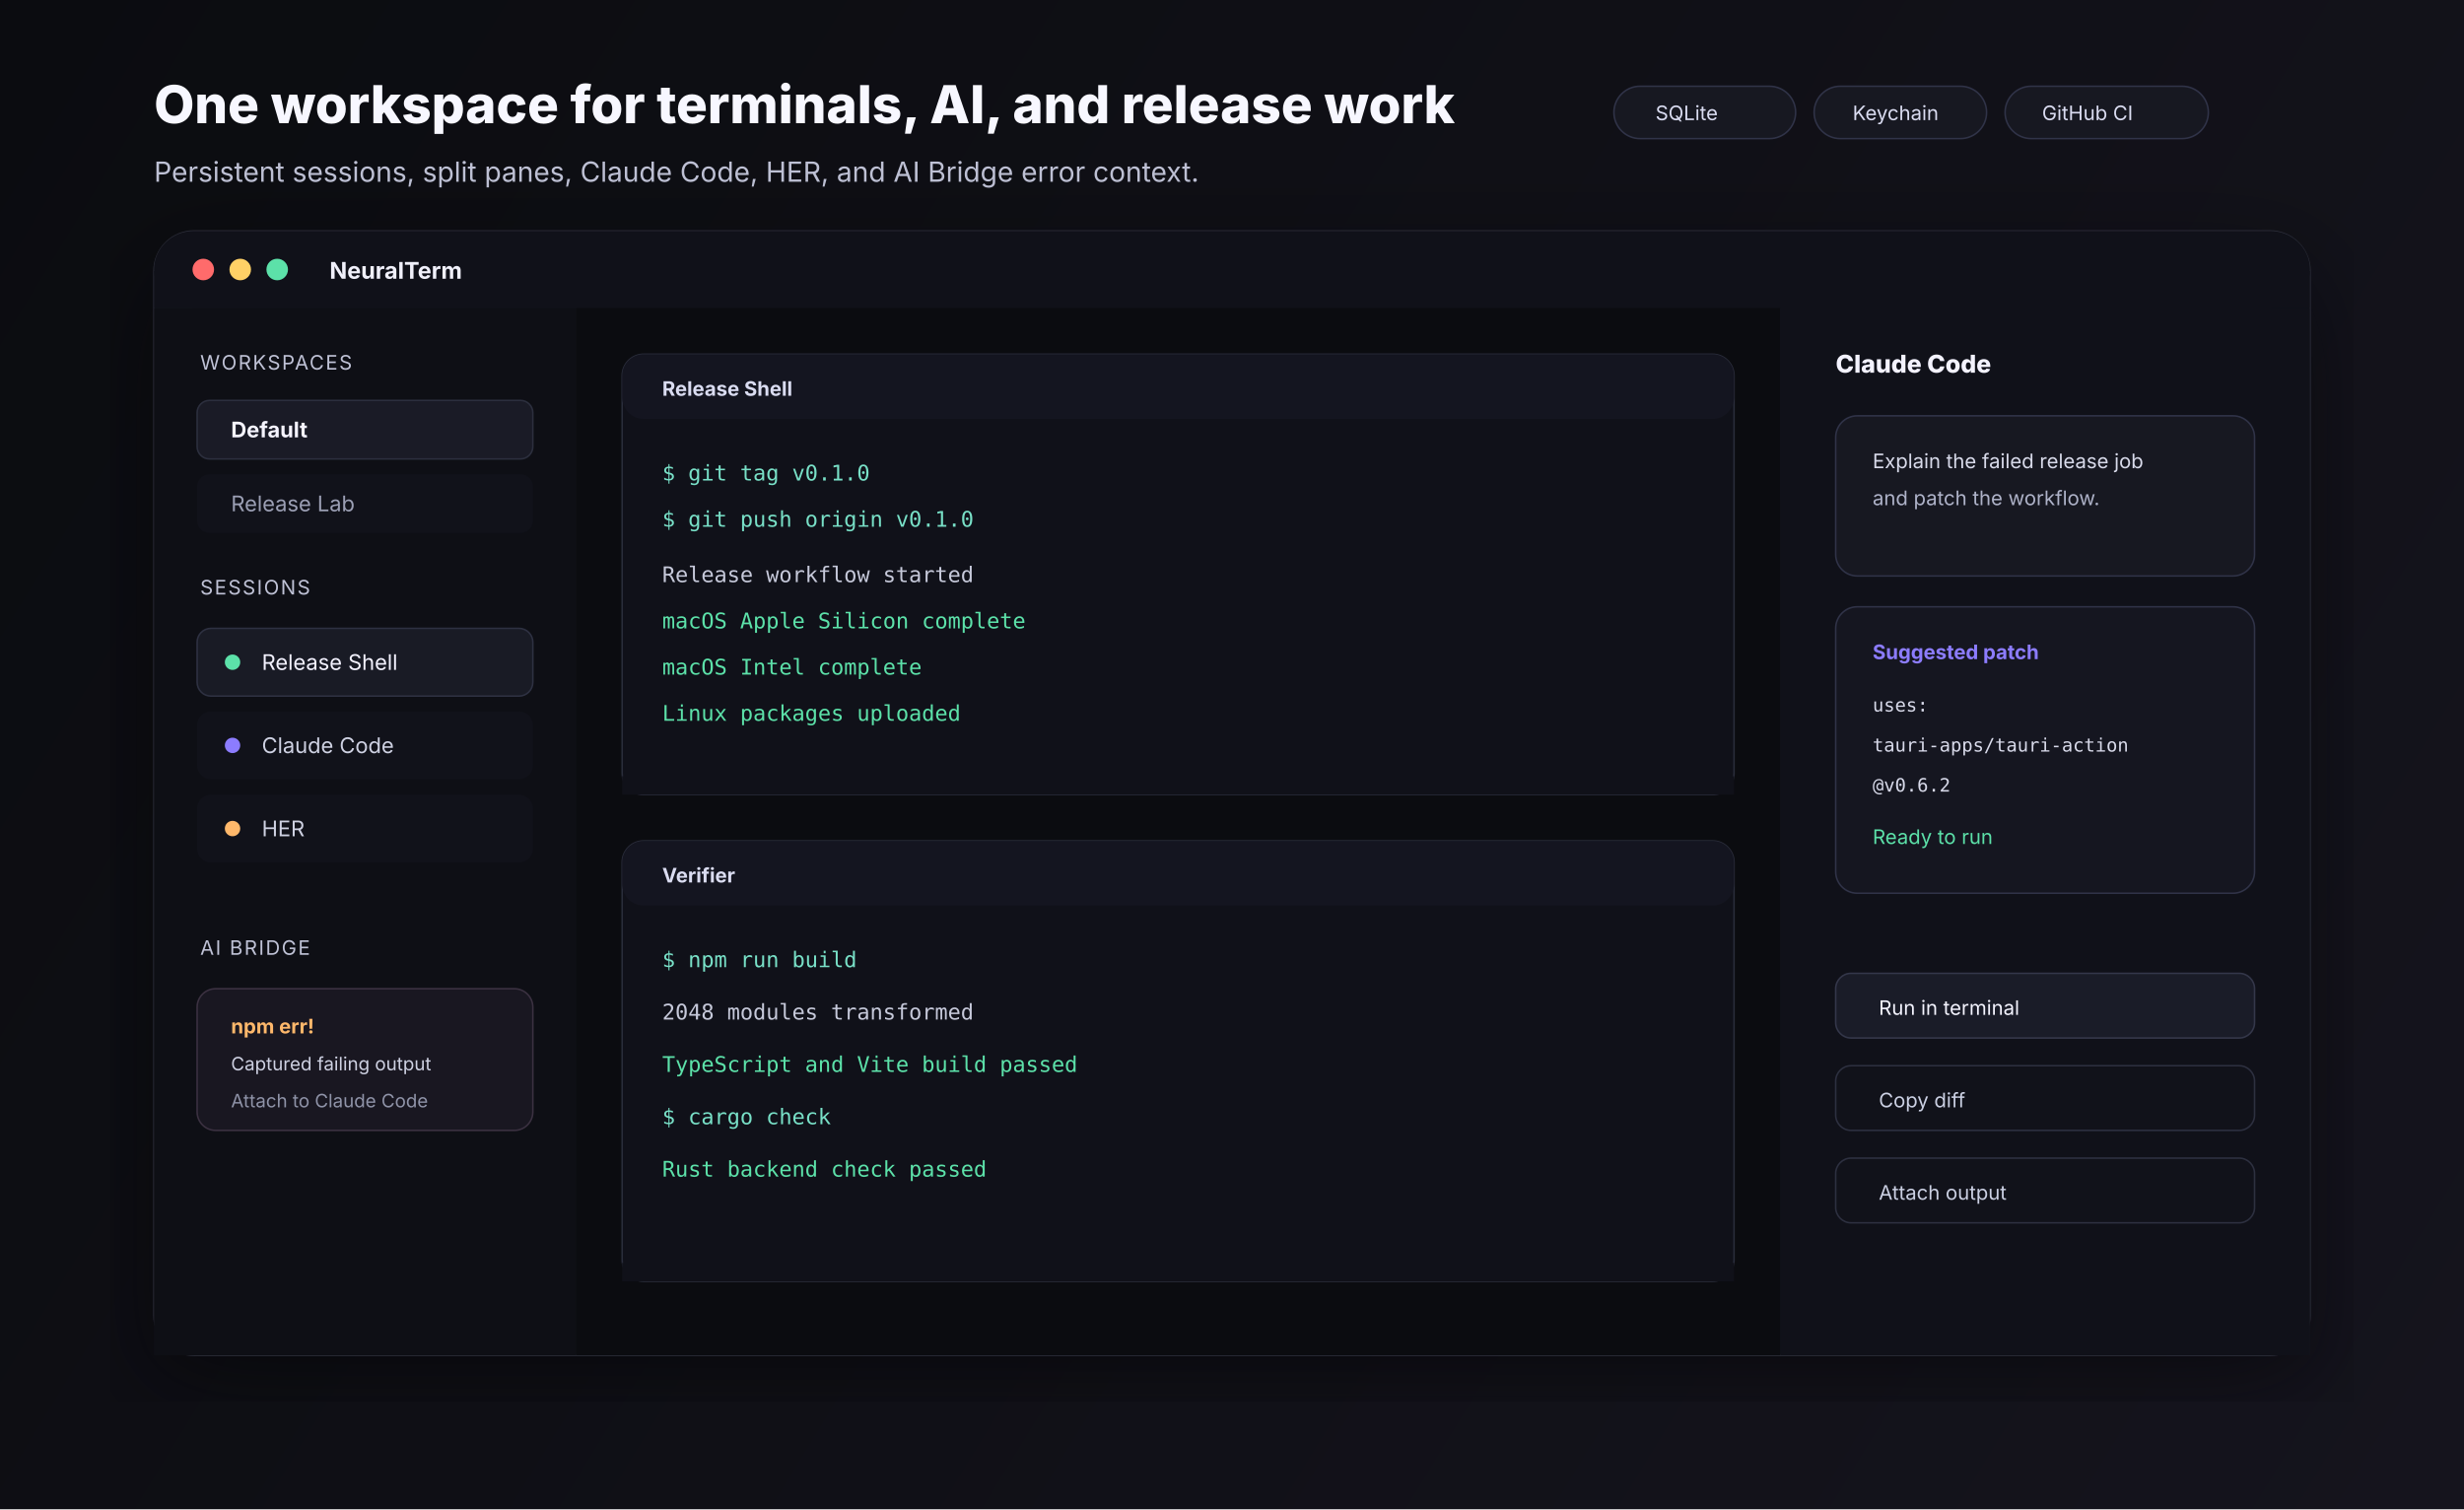
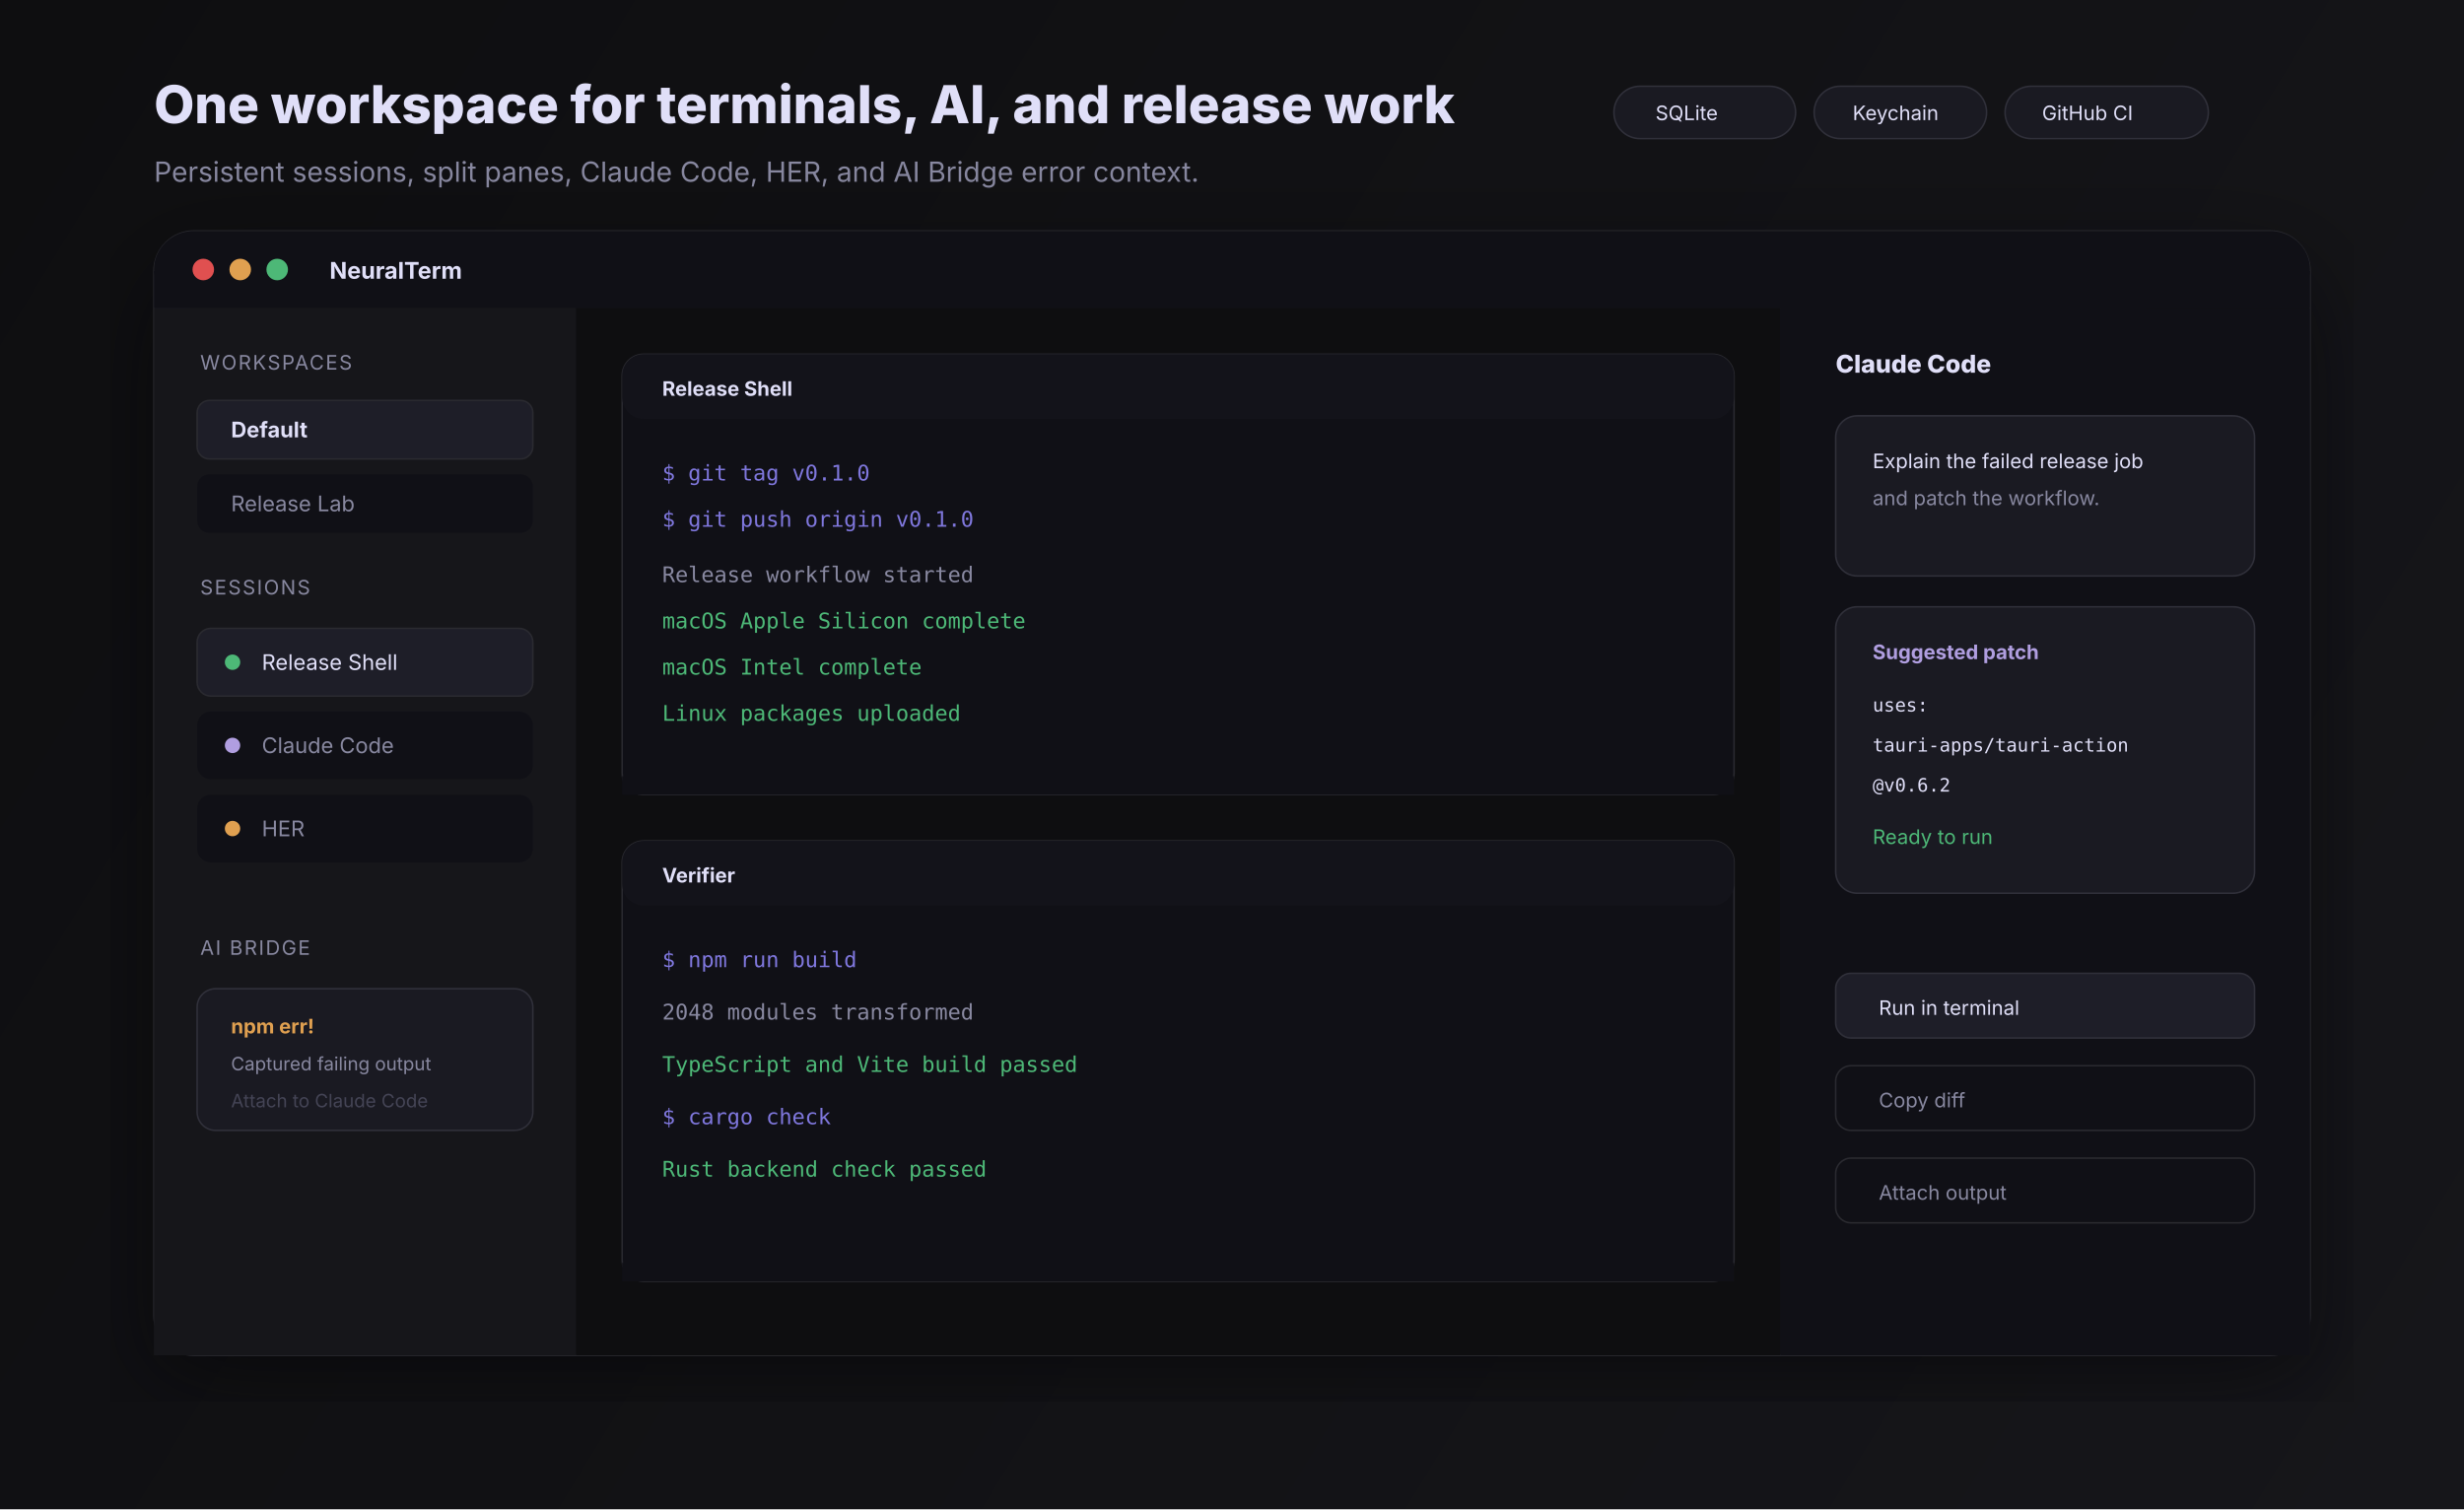
<svg xmlns="http://www.w3.org/2000/svg" width="1600" height="980" viewBox="0 0 1600 980" fill="none" role="img" aria-labelledby="title desc">
  <defs>
    <linearGradient id="workspaceBg" x1="0" y1="0" x2="1600" y2="980" gradientUnits="userSpaceOnUse">
-       <stop stop-color="#0B0C10" />
-       <stop offset="1" stop-color="#15141D" />
+       <stop stop-color="#0e0e10" />
+       <stop offset="1" stop-color="#16161a" />
    </linearGradient>
    <linearGradient id="card" x1="120" y1="110" x2="1480" y2="850" gradientUnits="userSpaceOnUse">
-       <stop stop-color="#171821" />
-       <stop offset="1" stop-color="#0D0E14" />
+       <stop stop-color="#1a1a22" />
+       <stop offset="1" stop-color="#0e0e10" />
    </linearGradient>
    <filter id="workspaceShadow" x="72" y="72" width="1456" height="838" filterUnits="userSpaceOnUse" color-interpolation-filters="sRGB">
      <feFlood flood-opacity="0" result="BackgroundImageFix" />
      <feColorMatrix in="SourceAlpha" type="matrix" values="0 0 0 0 0 0 0 0 0 0 0 0 0 0 0 0 0 0 127 0" result="hardAlpha" />
      <feOffset dy="28" />
      <feGaussianBlur stdDeviation="34" />
      <feComposite in2="hardAlpha" operator="out" />
      <feColorMatrix type="matrix" values="0 0 0 0 0.01 0 0 0 0 0.01 0 0 0 0 0.02 0 0 0 0.55 0" />
      <feBlend mode="normal" in2="BackgroundImageFix" result="effect1_dropShadow" />
      <feBlend mode="normal" in="SourceGraphic" in2="effect1_dropShadow" result="shape" />
    </filter>
  </defs>
  <rect width="1600" height="980" fill="url(#workspaceBg)" />
-   <text x="100" y="80" fill="#F7F7FF" font-family="Inter, Arial, sans-serif" font-size="34" font-weight="800">One workspace for terminals, AI, and release work</text>
-   <text x="100" y="118" fill="#BFC2D6" font-family="Inter, Arial, sans-serif" font-size="18">Persistent sessions, split panes, Claude Code, HER, and AI Bridge error context.</text>
+   <text x="100" y="80" fill="#e0dff8" font-family="Inter, Arial, sans-serif" font-size="34" font-weight="800">One workspace for terminals, AI, and release work</text>
+   <text x="100" y="118" fill="#8888a0" font-family="Inter, Arial, sans-serif" font-size="18">Persistent sessions, split panes, Claude Code, HER, and AI Bridge error context.</text>
  <g filter="url(#workspaceShadow)">
-     <rect x="100" y="150" width="1400" height="730" rx="26" fill="url(#card)" stroke="#2C2E3A" />
-     <rect x="100" y="150" width="1400" height="50" rx="26" fill="#101119" />
-     <rect x="100" y="176" width="1400" height="24" fill="#101119" />
-     <circle cx="132" cy="175" r="7" fill="#FF6B6B" />
-     <circle cx="156" cy="175" r="7" fill="#FFD166" />
-     <circle cx="180" cy="175" r="7" fill="#5CE1A9" />
-     <text x="214" y="181" fill="#F0F0FA" font-family="Inter, Arial, sans-serif" font-size="15" font-weight="700">NeuralTerm</text>
-     <rect x="100" y="200" width="274" height="680" fill="#0E0F15" />
-     <text x="130" y="240" fill="#BFC2D6" font-family="Inter, Arial, sans-serif" font-size="13" letter-spacing="1">WORKSPACES</text>
-     <rect x="128" y="260" width="218" height="38" rx="8" fill="#1A1B26" stroke="#2C2F3E" />
-     <text x="150" y="284" fill="#F5F4FF" font-family="Inter, Arial, sans-serif" font-size="14" font-weight="700">Default</text>
-     <rect x="128" y="308" width="218" height="38" rx="8" fill="#11121A" />
-     <text x="150" y="332" fill="#9B9FB4" font-family="Inter, Arial, sans-serif" font-size="14">Release Lab</text>
-     <text x="130" y="386" fill="#BFC2D6" font-family="Inter, Arial, sans-serif" font-size="13" letter-spacing="1">SESSIONS</text>
-     <rect x="128" y="408" width="218" height="44" rx="9" fill="#191B25" stroke="#2E3142" />
-     <circle cx="151" cy="430" r="5" fill="#5CE1A9" />
-     <text x="170" y="435" fill="#F3F2FF" font-family="Inter, Arial, sans-serif" font-size="14">Release Shell</text>
-     <rect x="128" y="462" width="218" height="44" rx="9" fill="#11121A" />
-     <circle cx="151" cy="484" r="5" fill="#8C7CFF" />
-     <text x="170" y="489" fill="#CED1E2" font-family="Inter, Arial, sans-serif" font-size="14">Claude Code</text>
-     <rect x="128" y="516" width="218" height="44" rx="9" fill="#11121A" />
-     <circle cx="151" cy="538" r="5" fill="#FFB86B" />
-     <text x="170" y="543" fill="#CED1E2" font-family="Inter, Arial, sans-serif" font-size="14">HER</text>
-     <text x="130" y="620" fill="#BFC2D6" font-family="Inter, Arial, sans-serif" font-size="13" letter-spacing="1">AI BRIDGE</text>
-     <rect x="128" y="642" width="218" height="92" rx="12" fill="#191721" stroke="#3B3141" />
-     <text x="150" y="671" fill="#FFB86B" font-family="Inter, Arial, sans-serif" font-size="13" font-weight="700">npm err!</text>
-     <text x="150" y="695" fill="#CED1E2" font-family="Inter, Arial, sans-serif" font-size="12">Captured failing output</text>
-     <text x="150" y="719" fill="#8F93A8" font-family="Inter, Arial, sans-serif" font-size="12">Attach to Claude Code</text>
-     <rect x="374" y="200" width="782" height="680" fill="#0B0C10" />
-     <rect x="404" y="230" width="722" height="286" rx="14" fill="#101119" stroke="#2A2D3B" />
-     <rect x="404" y="546" width="722" height="286" rx="14" fill="#101119" stroke="#2A2D3B" />
-     <rect x="404" y="230" width="722" height="42" rx="14" fill="#141520" />
-     <rect x="404" y="504" width="722" height="12" fill="#101119" />
-     <rect x="404" y="546" width="722" height="42" rx="14" fill="#141520" />
-     <rect x="404" y="820" width="722" height="12" fill="#101119" />
-     <text x="430" y="257" fill="#DADCF1" font-family="Inter, Arial, sans-serif" font-size="13" font-weight="700">Release Shell</text>
-     <text x="430" y="573" fill="#DADCF1" font-family="Inter, Arial, sans-serif" font-size="13" font-weight="700">Verifier</text>
-     <text x="430" y="312" fill="#78E0C7" font-family="SFMono-Regular, Menlo, Consolas, monospace" font-size="14">$ git tag v0.1.0</text>
-     <text x="430" y="342" fill="#78E0C7" font-family="SFMono-Regular, Menlo, Consolas, monospace" font-size="14">$ git push origin v0.1.0</text>
-     <text x="430" y="378" fill="#C6C9DA" font-family="SFMono-Regular, Menlo, Consolas, monospace" font-size="14">Release workflow started</text>
-     <text x="430" y="408" fill="#5CE1A9" font-family="SFMono-Regular, Menlo, Consolas, monospace" font-size="14">macOS Apple Silicon complete</text>
-     <text x="430" y="438" fill="#5CE1A9" font-family="SFMono-Regular, Menlo, Consolas, monospace" font-size="14">macOS Intel complete</text>
-     <text x="430" y="468" fill="#5CE1A9" font-family="SFMono-Regular, Menlo, Consolas, monospace" font-size="14">Linux packages uploaded</text>
-     <text x="430" y="628" fill="#78E0C7" font-family="SFMono-Regular, Menlo, Consolas, monospace" font-size="14">$ npm run build</text>
-     <text x="430" y="662" fill="#C6C9DA" font-family="SFMono-Regular, Menlo, Consolas, monospace" font-size="14">2048 modules transformed</text>
-     <text x="430" y="696" fill="#5CE1A9" font-family="SFMono-Regular, Menlo, Consolas, monospace" font-size="14">TypeScript and Vite build passed</text>
-     <text x="430" y="730" fill="#78E0C7" font-family="SFMono-Regular, Menlo, Consolas, monospace" font-size="14">$ cargo check</text>
-     <text x="430" y="764" fill="#5CE1A9" font-family="SFMono-Regular, Menlo, Consolas, monospace" font-size="14">Rust backend check passed</text>
-     <rect x="1156" y="200" width="344" height="680" fill="#101119" />
-     <text x="1192" y="242" fill="#F3F2FF" font-family="Inter, Arial, sans-serif" font-size="16" font-weight="800">Claude Code</text>
-     <rect x="1192" y="270" width="272" height="104" rx="14" fill="#171821" stroke="#303348" />
-     <text x="1216" y="304" fill="#D8DAEA" font-family="Inter, Arial, sans-serif" font-size="13">Explain the failed release job</text>
-     <text x="1216" y="328" fill="#AEB2C8" font-family="Inter, Arial, sans-serif" font-size="13">and patch the workflow.</text>
-     <rect x="1192" y="394" width="272" height="186" rx="14" fill="#151620" stroke="#303348" />
-     <text x="1216" y="428" fill="#8C7CFF" font-family="Inter, Arial, sans-serif" font-size="13" font-weight="700">Suggested patch</text>
-     <text x="1216" y="462" fill="#D8DAEA" font-family="SFMono-Regular, Menlo, Consolas, monospace" font-size="12">uses:</text>
-     <text x="1216" y="488" fill="#D8DAEA" font-family="SFMono-Regular, Menlo, Consolas, monospace" font-size="12">tauri-apps/tauri-action</text>
-     <text x="1216" y="514" fill="#D8DAEA" font-family="SFMono-Regular, Menlo, Consolas, monospace" font-size="12">@v0.6.2</text>
-     <text x="1216" y="548" fill="#5CE1A9" font-family="Inter, Arial, sans-serif" font-size="13">Ready to run</text>
-     <rect x="1192" y="632" width="272" height="42" rx="10" fill="#1A1C28" stroke="#34374A" />
-     <text x="1220" y="659" fill="#F4F4FF" font-family="Inter, Arial, sans-serif" font-size="13">Run in terminal</text>
-     <rect x="1192" y="692" width="272" height="42" rx="10" fill="#11121A" stroke="#2D3040" />
-     <text x="1220" y="719" fill="#CBD0E3" font-family="Inter, Arial, sans-serif" font-size="13">Copy diff</text>
-     <rect x="1192" y="752" width="272" height="42" rx="10" fill="#11121A" stroke="#2D3040" />
-     <text x="1220" y="779" fill="#CBD0E3" font-family="Inter, Arial, sans-serif" font-size="13">Attach output</text>
+     <rect x="100" y="150" width="1400" height="730" rx="26" fill="url(#card)" stroke="#2a2a30" />
+     <rect x="100" y="150" width="1400" height="50" rx="26" fill="#101016" />
+     <rect x="100" y="176" width="1400" height="24" fill="#101016" />
+     <circle cx="132" cy="175" r="7" fill="#e05050" />
+     <circle cx="156" cy="175" r="7" fill="#e0a050" />
+     <circle cx="180" cy="175" r="7" fill="#4db877" />
+     <text x="214" y="181" fill="#e0dff8" font-family="Inter, Arial, sans-serif" font-size="15" font-weight="700">NeuralTerm</text>
+     <rect x="100" y="200" width="274" height="680" fill="#16161a" />
+     <text x="130" y="240" fill="#8888a0" font-family="Inter, Arial, sans-serif" font-size="13" letter-spacing="1">WORKSPACES</text>
+     <rect x="128" y="260" width="218" height="38" rx="8" fill="#1e1e28" stroke="#2a2a30" />
+     <text x="150" y="284" fill="#e0dff8" font-family="Inter, Arial, sans-serif" font-size="14" font-weight="700">Default</text>
+     <rect x="128" y="308" width="218" height="38" rx="8" fill="#101016" />
+     <text x="150" y="332" fill="#8888a0" font-family="Inter, Arial, sans-serif" font-size="14">Release Lab</text>
+     <text x="130" y="386" fill="#8888a0" font-family="Inter, Arial, sans-serif" font-size="13" letter-spacing="1">SESSIONS</text>
+     <rect x="128" y="408" width="218" height="44" rx="9" fill="#1e1e28" stroke="#2a2a30" />
+     <circle cx="151" cy="430" r="5" fill="#4db877" />
+     <text x="170" y="435" fill="#e0dff8" font-family="Inter, Arial, sans-serif" font-size="14">Release Shell</text>
+     <rect x="128" y="462" width="218" height="44" rx="9" fill="#101016" />
+     <circle cx="151" cy="484" r="5" fill="#b09ee0" />
+     <text x="170" y="489" fill="#8888a0" font-family="Inter, Arial, sans-serif" font-size="14">Claude Code</text>
+     <rect x="128" y="516" width="218" height="44" rx="9" fill="#101016" />
+     <circle cx="151" cy="538" r="5" fill="#e0a050" />
+     <text x="170" y="543" fill="#8888a0" font-family="Inter, Arial, sans-serif" font-size="14">HER</text>
+     <text x="130" y="620" fill="#8888a0" font-family="Inter, Arial, sans-serif" font-size="13" letter-spacing="1">AI BRIDGE</text>
+     <rect x="128" y="642" width="218" height="92" rx="12" fill="#1a1a22" stroke="#30303a" />
+     <text x="150" y="671" fill="#e0a050" font-family="Inter, Arial, sans-serif" font-size="13" font-weight="700">npm err!</text>
+     <text x="150" y="695" fill="#8888a0" font-family="Inter, Arial, sans-serif" font-size="12">Captured failing output</text>
+     <text x="150" y="719" fill="#444455" font-family="Inter, Arial, sans-serif" font-size="12">Attach to Claude Code</text>
+     <rect x="374" y="200" width="782" height="680" fill="#0e0e10" />
+     <rect x="404" y="230" width="722" height="286" rx="14" fill="#101016" stroke="#2a2a30" />
+     <rect x="404" y="546" width="722" height="286" rx="14" fill="#101016" stroke="#2a2a30" />
+     <rect x="404" y="230" width="722" height="42" rx="14" fill="#13131a" />
+     <rect x="404" y="504" width="722" height="12" fill="#101016" />
+     <rect x="404" y="546" width="722" height="42" rx="14" fill="#13131a" />
+     <rect x="404" y="820" width="722" height="12" fill="#101016" />
+     <text x="430" y="257" fill="#e0dff8" font-family="Inter, Arial, sans-serif" font-size="13" font-weight="700">Release Shell</text>
+     <text x="430" y="573" fill="#e0dff8" font-family="Inter, Arial, sans-serif" font-size="13" font-weight="700">Verifier</text>
+     <text x="430" y="312" fill="#7f77dd" font-family="SFMono-Regular, Menlo, Consolas, monospace" font-size="14">$ git tag v0.1.0</text>
+     <text x="430" y="342" fill="#7f77dd" font-family="SFMono-Regular, Menlo, Consolas, monospace" font-size="14">$ git push origin v0.1.0</text>
+     <text x="430" y="378" fill="#8888a0" font-family="SFMono-Regular, Menlo, Consolas, monospace" font-size="14">Release workflow started</text>
+     <text x="430" y="408" fill="#4db877" font-family="SFMono-Regular, Menlo, Consolas, monospace" font-size="14">macOS Apple Silicon complete</text>
+     <text x="430" y="438" fill="#4db877" font-family="SFMono-Regular, Menlo, Consolas, monospace" font-size="14">macOS Intel complete</text>
+     <text x="430" y="468" fill="#4db877" font-family="SFMono-Regular, Menlo, Consolas, monospace" font-size="14">Linux packages uploaded</text>
+     <text x="430" y="628" fill="#7f77dd" font-family="SFMono-Regular, Menlo, Consolas, monospace" font-size="14">$ npm run build</text>
+     <text x="430" y="662" fill="#8888a0" font-family="SFMono-Regular, Menlo, Consolas, monospace" font-size="14">2048 modules transformed</text>
+     <text x="430" y="696" fill="#4db877" font-family="SFMono-Regular, Menlo, Consolas, monospace" font-size="14">TypeScript and Vite build passed</text>
+     <text x="430" y="730" fill="#7f77dd" font-family="SFMono-Regular, Menlo, Consolas, monospace" font-size="14">$ cargo check</text>
+     <text x="430" y="764" fill="#4db877" font-family="SFMono-Regular, Menlo, Consolas, monospace" font-size="14">Rust backend check passed</text>
+     <rect x="1156" y="200" width="344" height="680" fill="#101016" />
+     <text x="1192" y="242" fill="#e0dff8" font-family="Inter, Arial, sans-serif" font-size="16" font-weight="800">Claude Code</text>
+     <rect x="1192" y="270" width="272" height="104" rx="14" fill="#1a1a22" stroke="#30303a" />
+     <text x="1216" y="304" fill="#e0dff8" font-family="Inter, Arial, sans-serif" font-size="13">Explain the failed release job</text>
+     <text x="1216" y="328" fill="#8888a0" font-family="Inter, Arial, sans-serif" font-size="13">and patch the workflow.</text>
+     <rect x="1192" y="394" width="272" height="186" rx="14" fill="#1a1a22" stroke="#30303a" />
+     <text x="1216" y="428" fill="#b09ee0" font-family="Inter, Arial, sans-serif" font-size="13" font-weight="700">Suggested patch</text>
+     <text x="1216" y="462" fill="#e0dff8" font-family="SFMono-Regular, Menlo, Consolas, monospace" font-size="12">uses:</text>
+     <text x="1216" y="488" fill="#e0dff8" font-family="SFMono-Regular, Menlo, Consolas, monospace" font-size="12">tauri-apps/tauri-action</text>
+     <text x="1216" y="514" fill="#e0dff8" font-family="SFMono-Regular, Menlo, Consolas, monospace" font-size="12">@v0.6.2</text>
+     <text x="1216" y="548" fill="#4db877" font-family="Inter, Arial, sans-serif" font-size="13">Ready to run</text>
+     <rect x="1192" y="632" width="272" height="42" rx="10" fill="#1e1e28" stroke="#30303a" />
+     <text x="1220" y="659" fill="#e0dff8" font-family="Inter, Arial, sans-serif" font-size="13">Run in terminal</text>
+     <rect x="1192" y="692" width="272" height="42" rx="10" fill="#101016" stroke="#2a2a30" />
+     <text x="1220" y="719" fill="#8888a0" font-family="Inter, Arial, sans-serif" font-size="13">Copy diff</text>
+     <rect x="1192" y="752" width="272" height="42" rx="10" fill="#101016" stroke="#2a2a30" />
+     <text x="1220" y="779" fill="#8888a0" font-family="Inter, Arial, sans-serif" font-size="13">Attach output</text>
  </g>
  <g>
-     <rect x="1048" y="56" width="118" height="34" rx="17" fill="#171821" stroke="#303348" />
-     <text x="1075" y="78" fill="#DADCF1" font-family="Inter, Arial, sans-serif" font-size="13">SQLite</text>
-     <rect x="1178" y="56" width="112" height="34" rx="17" fill="#171821" stroke="#303348" />
-     <text x="1203" y="78" fill="#DADCF1" font-family="Inter, Arial, sans-serif" font-size="13">Keychain</text>
-     <rect x="1302" y="56" width="132" height="34" rx="17" fill="#171821" stroke="#303348" />
-     <text x="1326" y="78" fill="#DADCF1" font-family="Inter, Arial, sans-serif" font-size="13">GitHub CI</text>
+     <rect x="1048" y="56" width="118" height="34" rx="17" fill="#1a1a22" stroke="#30303a" />
+     <text x="1075" y="78" fill="#e0dff8" font-family="Inter, Arial, sans-serif" font-size="13">SQLite</text>
+     <rect x="1178" y="56" width="112" height="34" rx="17" fill="#1a1a22" stroke="#30303a" />
+     <text x="1203" y="78" fill="#e0dff8" font-family="Inter, Arial, sans-serif" font-size="13">Keychain</text>
+     <rect x="1302" y="56" width="132" height="34" rx="17" fill="#1a1a22" stroke="#30303a" />
+     <text x="1326" y="78" fill="#e0dff8" font-family="Inter, Arial, sans-serif" font-size="13">GitHub CI</text>
  </g>
</svg>
